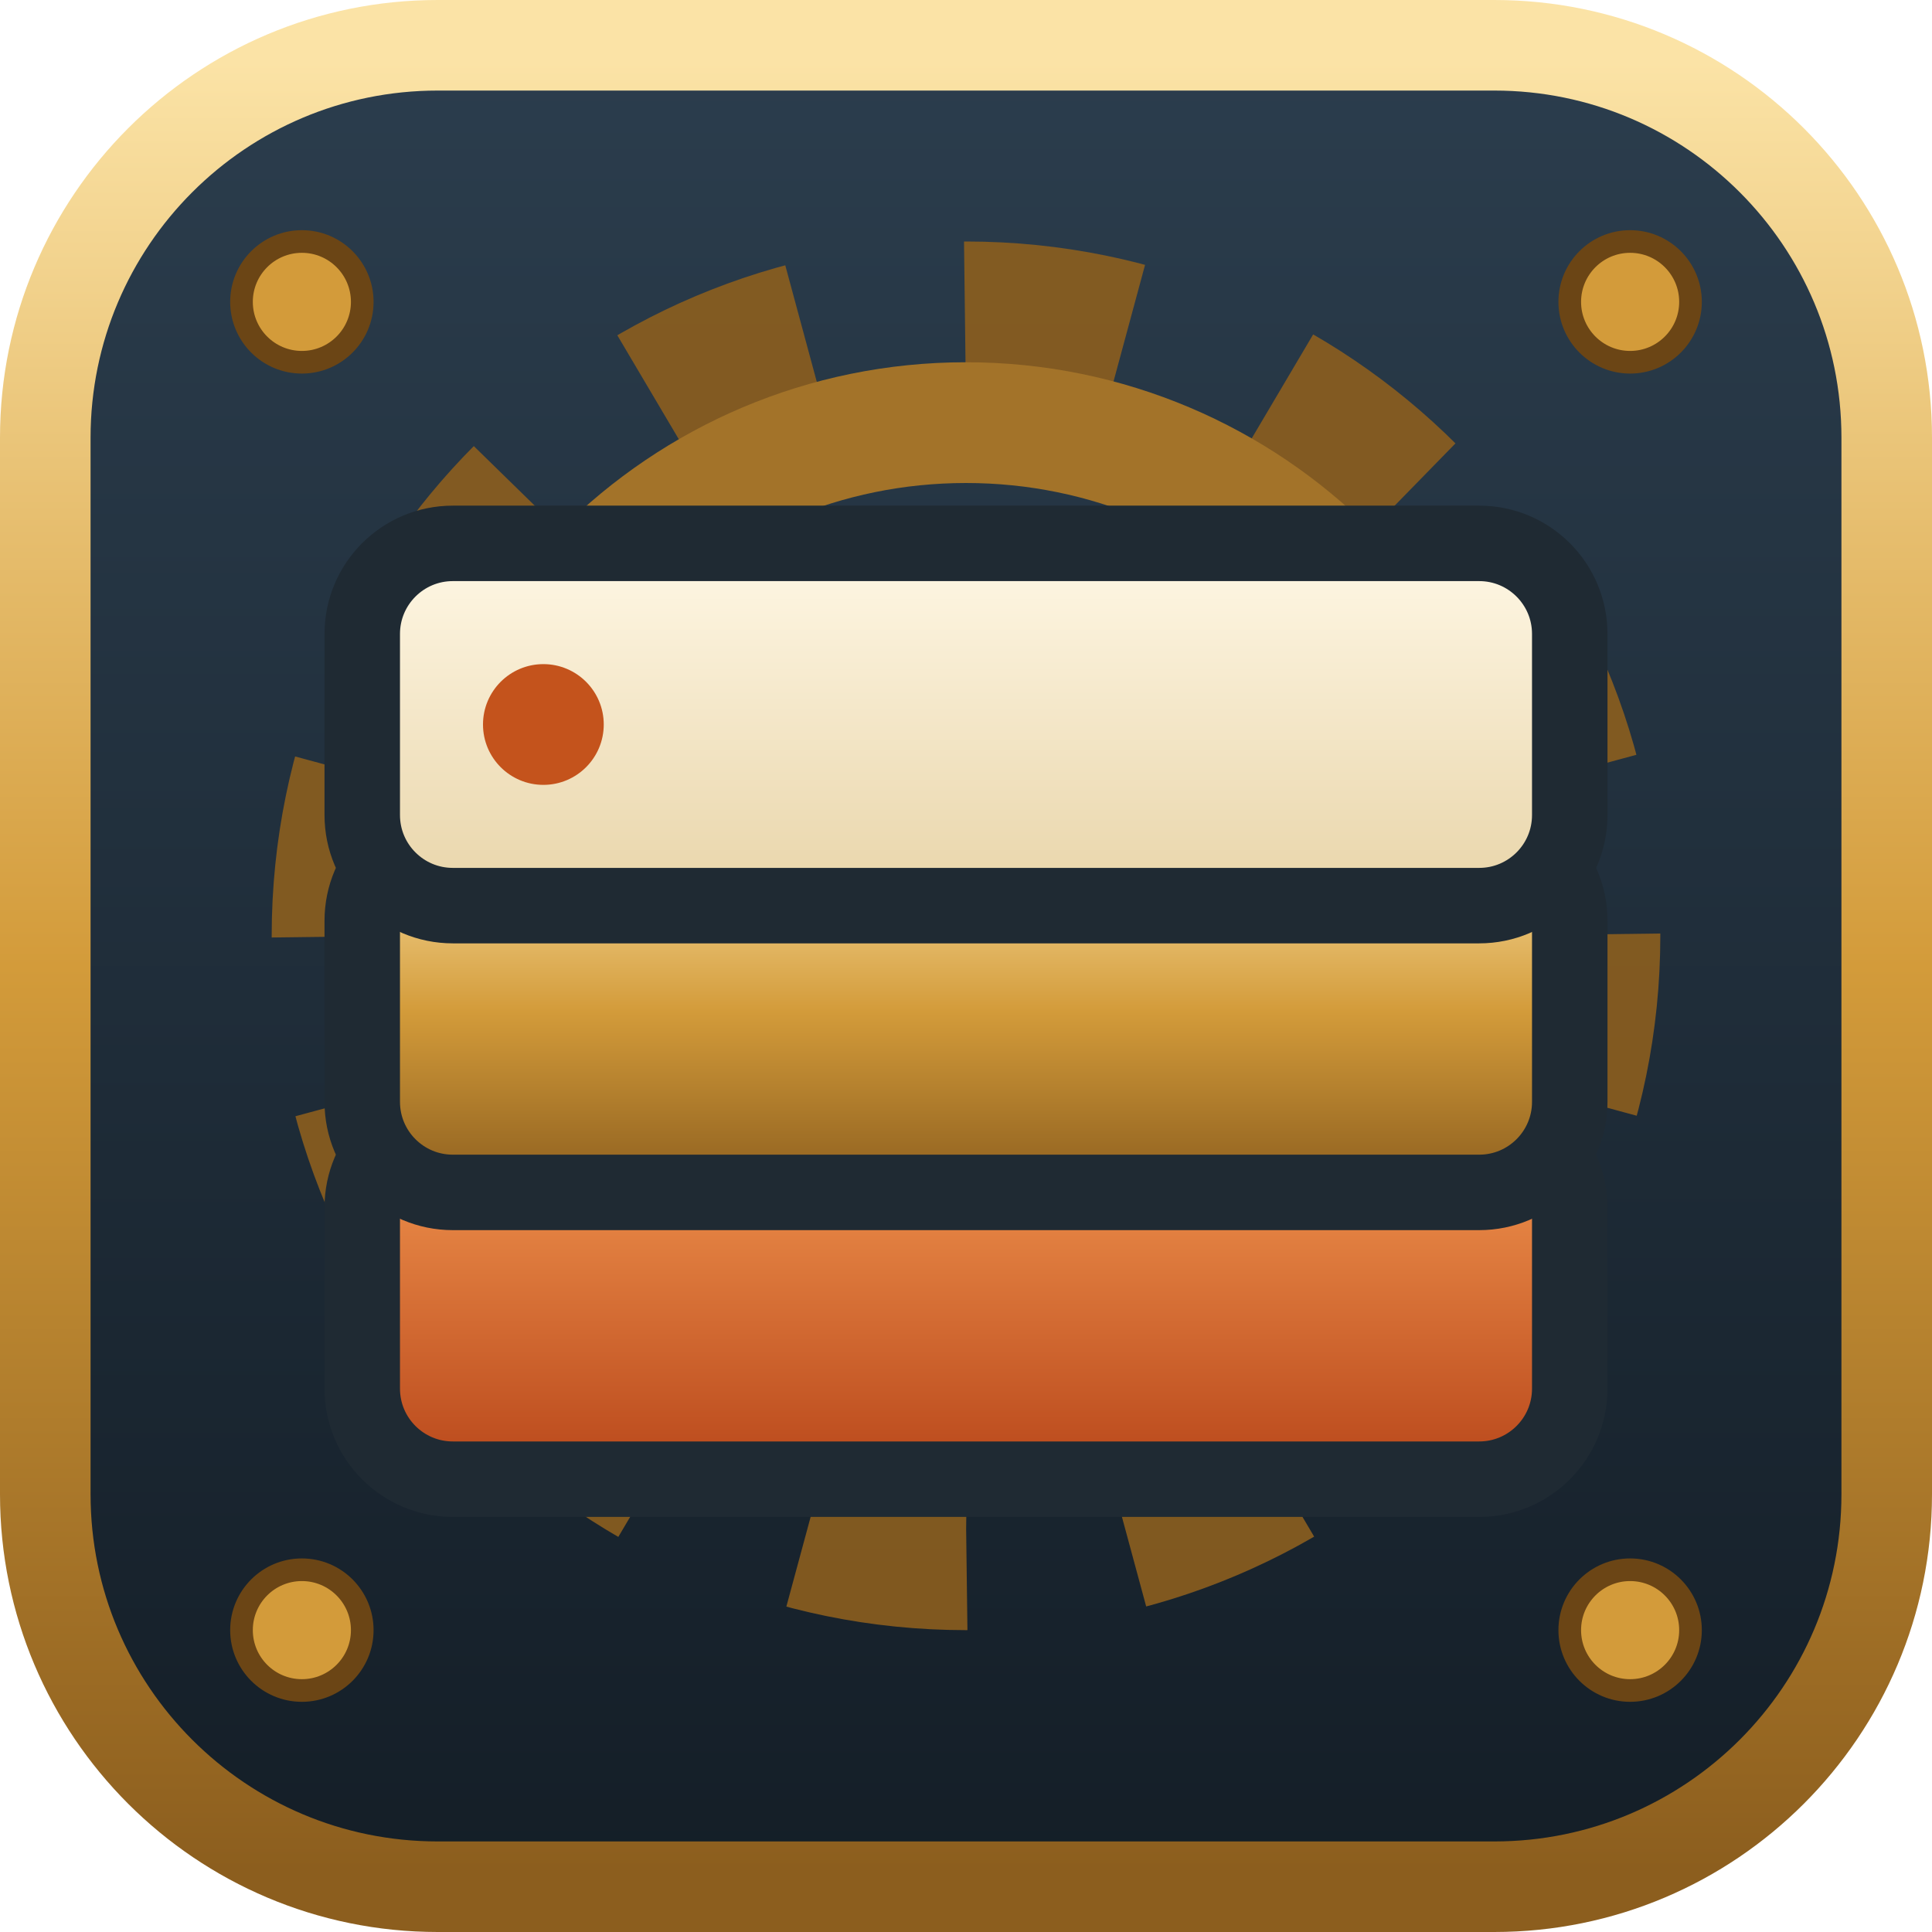
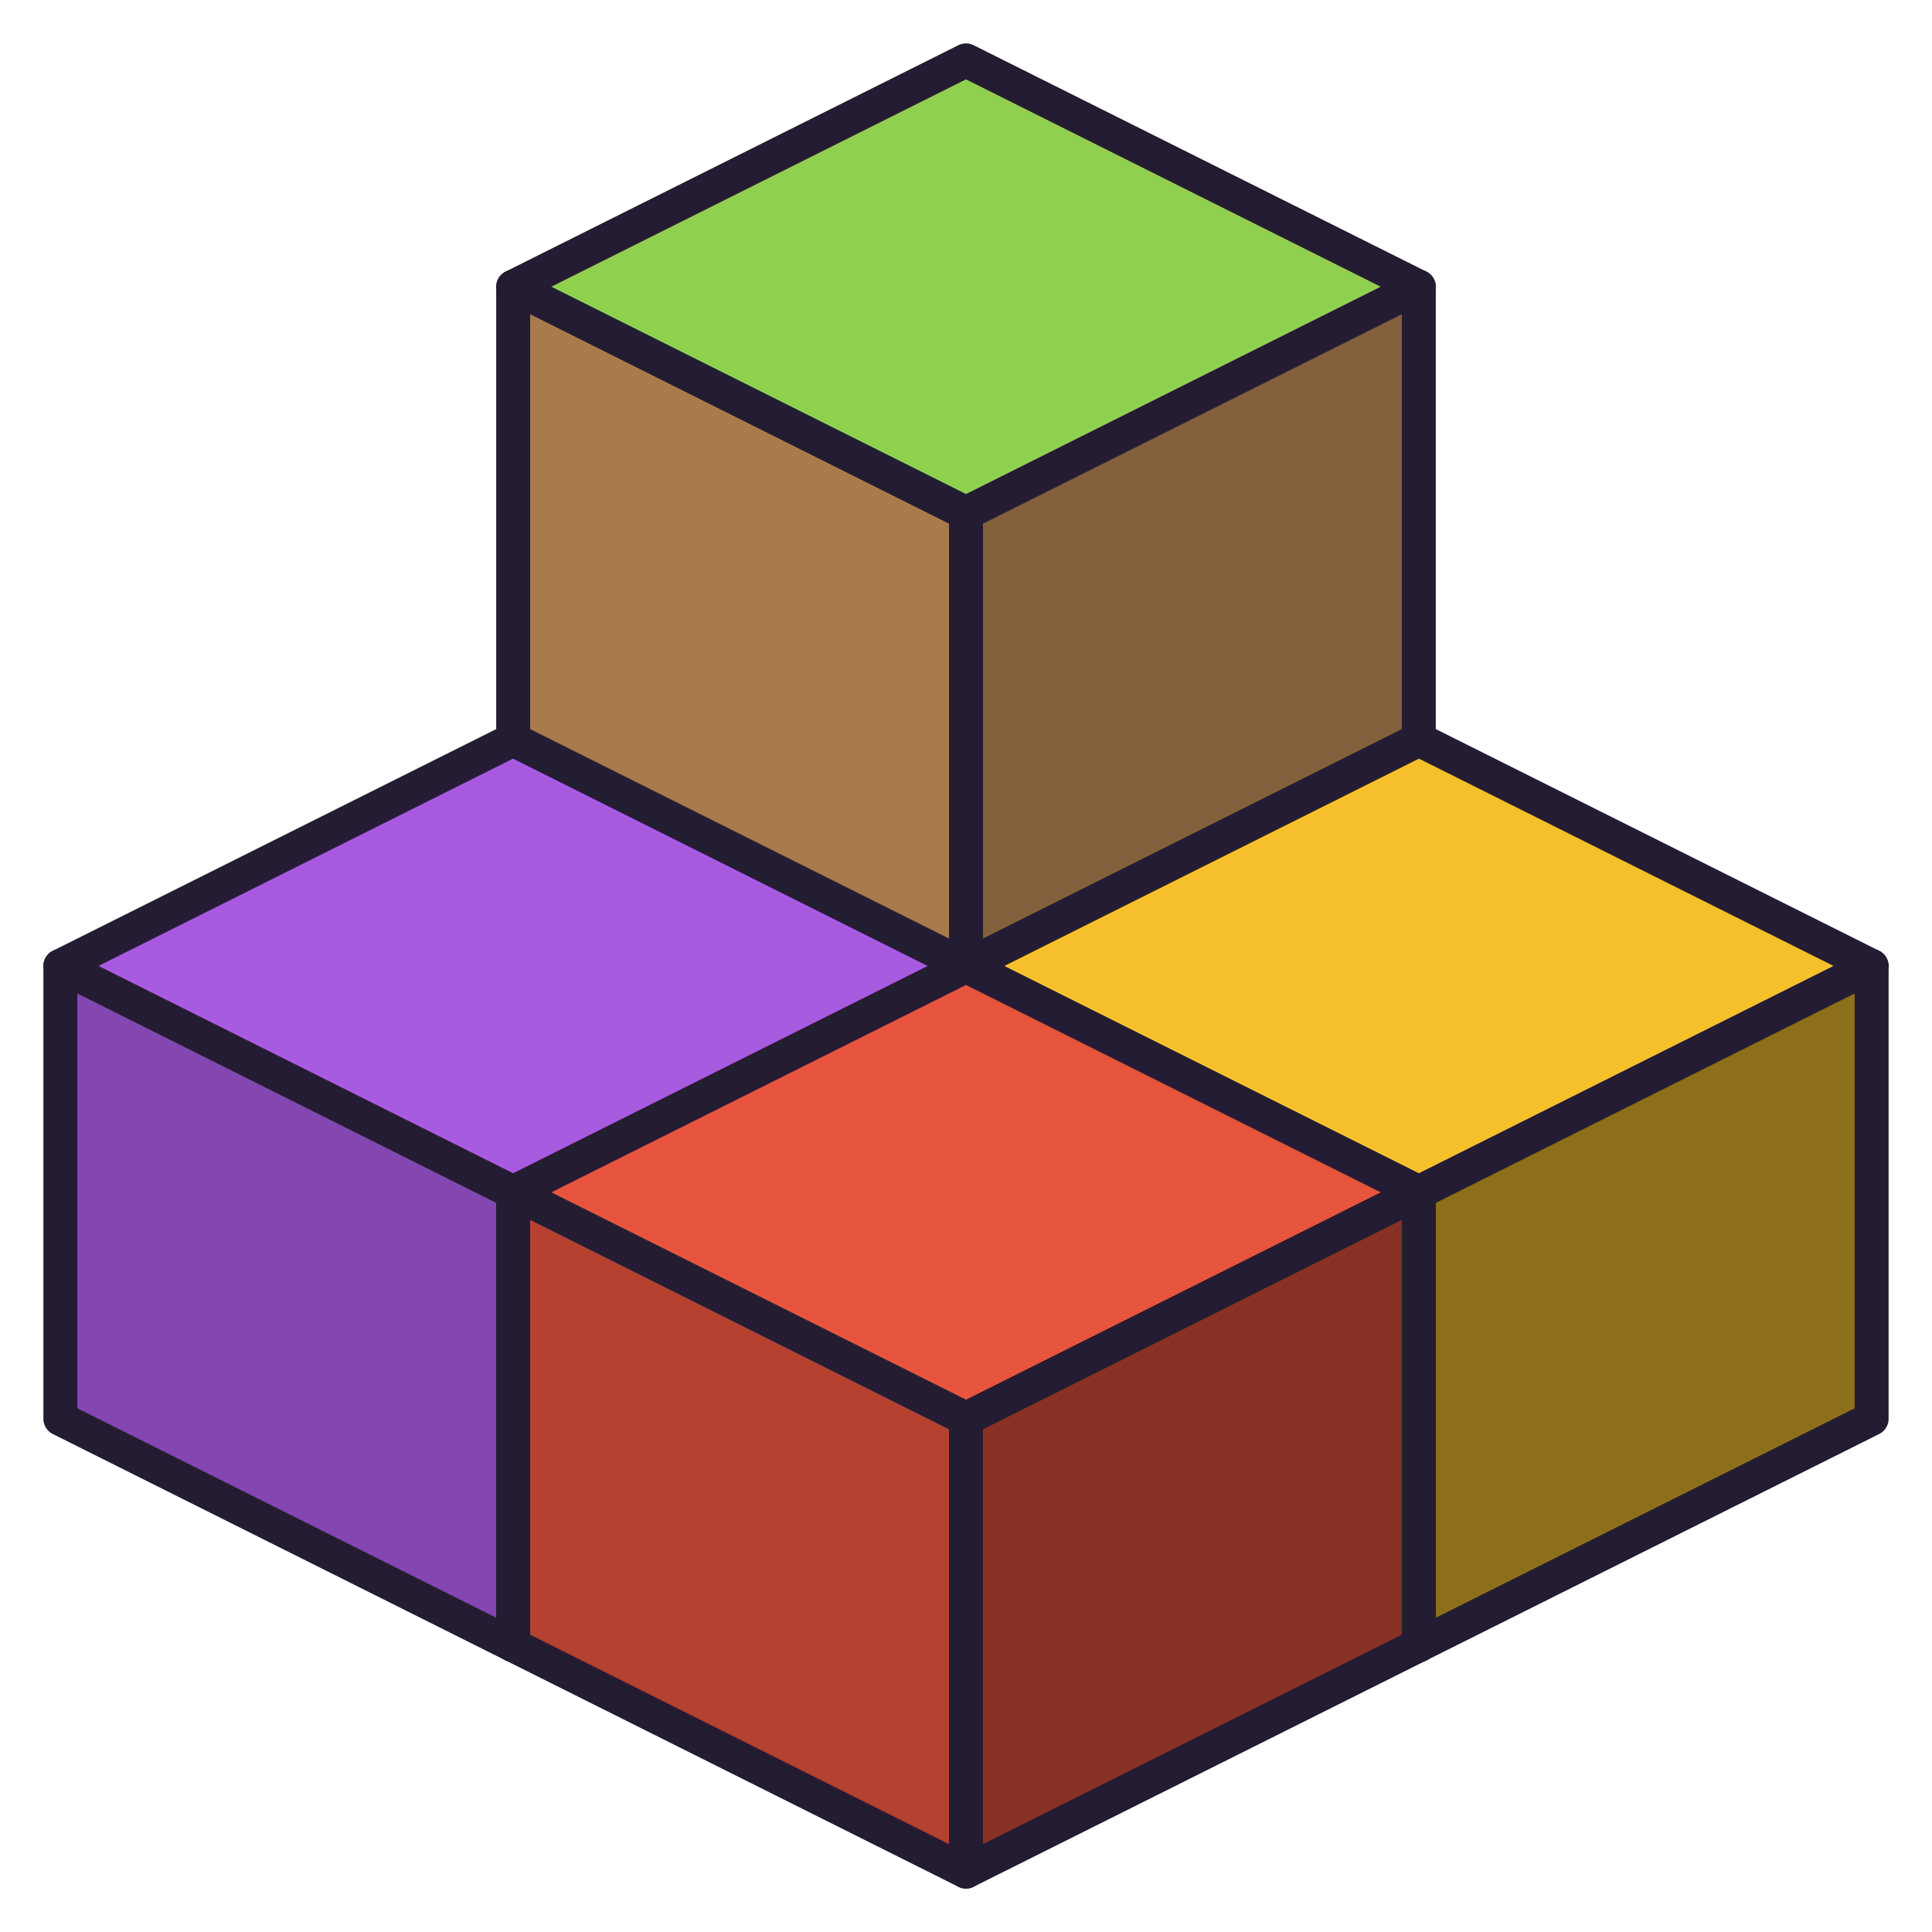
<svg xmlns="http://www.w3.org/2000/svg" viewBox="0 0 128 128">
-   <defs>
-     <linearGradient id="iron" x1="0" y1="0" x2="0" y2="1">
-       <stop offset="0" stop-color="#2b3d4d" />
-       <stop offset="1" stop-color="#141e27" />
-     </linearGradient>
-     <linearGradient id="brass" x1="0" y1="0" x2="0" y2="1">
-       <stop offset="0" stop-color="#fbe3a6" />
-       <stop offset="0.5" stop-color="#d39b3a" />
-       <stop offset="1" stop-color="#8c5e1e" />
-     </linearGradient>
-     <linearGradient id="copper" x1="0" y1="0" x2="0" y2="1">
-       <stop offset="0" stop-color="#f59a52" />
-       <stop offset="1" stop-color="#b8461a" />
-     </linearGradient>
-     <linearGradient id="parchment" x1="0" y1="0" x2="0" y2="1">
-       <stop offset="0" stop-color="#fff8e6" />
-       <stop offset="1" stop-color="#e8d4a8" />
-     </linearGradient>
-   </defs>
-   <rect x="3" y="3" width="122" height="122" rx="26" fill="url(#iron)" stroke="url(#brass)" stroke-width="6" />
-   <g fill="#d39b3a" stroke="#6b4515" stroke-width="1.5">
-     <circle cx="20" cy="20" r="4" />
-     <circle cx="108" cy="20" r="4" />
-     <circle cx="20" cy="108" r="4" />
-     <circle cx="108" cy="108" r="4" />
+   <g transform="translate(64 64) scale(3.75) translate(0 -4)" stroke="#241c33" stroke-width="0.6" stroke-linejoin="round">
+     <path d="M0 -4L8 0L0 4L-8 0Z" fill="#3b9be8" />
+     <path d="M-8 0L0 4L0 12L-8 8Z" fill="#2e79b5" />
+     <path d="M0 4L8 0L8 8L0 12Z" fill="#225a87" />
+     <path d="M8 0L16 4L8 8L0 4Z" fill="#f5c02c" />
+     <path d="M0 4L8 8L8 16L0 12Z" fill="#bf9622" />
+     <path d="M8 8L16 4L16 12L8 16Z" fill="#8e6f1a" />
+     <path d="M-8 0L0 4L-8 8L-16 4Z" fill="#a85be0" />
+     <path d="M-16 4L-8 8L-8 16L-16 12Z" fill="#8347af" />
+     <path d="M-8 8L0 4L0 12L-8 16Z" fill="#613582" />
+     <path d="M0 -12L8 -8L0 -4L-8 -8Z" fill="#8fd14f" />
+     <path d="M-8 -8L0 -4L0 4L-8 0Z" fill="#a77b4b" />
+     <path d="M0 -4L8 -8L8 0L0 4Z" fill="#82603b" />
+     <path d="M0 4L8 8L0 12L-8 8Z" fill="#e8553f" />
+     <path d="M-8 8L0 12L0 20L-8 16Z" fill="#b54231" />
+     <path d="M0 12L8 8L8 16L0 20Z" fill="#873125" />
  </g>
-   <g opacity="0.9">
-     <circle cx="64" cy="62" r="40" fill="none" stroke="#8c5e1e" stroke-width="12" stroke-dasharray="10.47 10.47" />
-     <circle cx="64" cy="62" r="34" fill="none" stroke="#b07a26" stroke-width="8" />
-   </g>
-   <rect x="24" y="74" width="80" height="24" rx="6" fill="url(#copper)" stroke="#1f2a33" stroke-width="5" />
-   <rect x="24" y="55" width="80" height="24" rx="6" fill="url(#brass)" stroke="#1f2a33" stroke-width="5" />
-   <rect x="24" y="36" width="80" height="24" rx="6" fill="url(#parchment)" stroke="#1f2a33" stroke-width="5" />
-   <circle cx="36" cy="48" r="4" fill="#c4531c" />
</svg>
